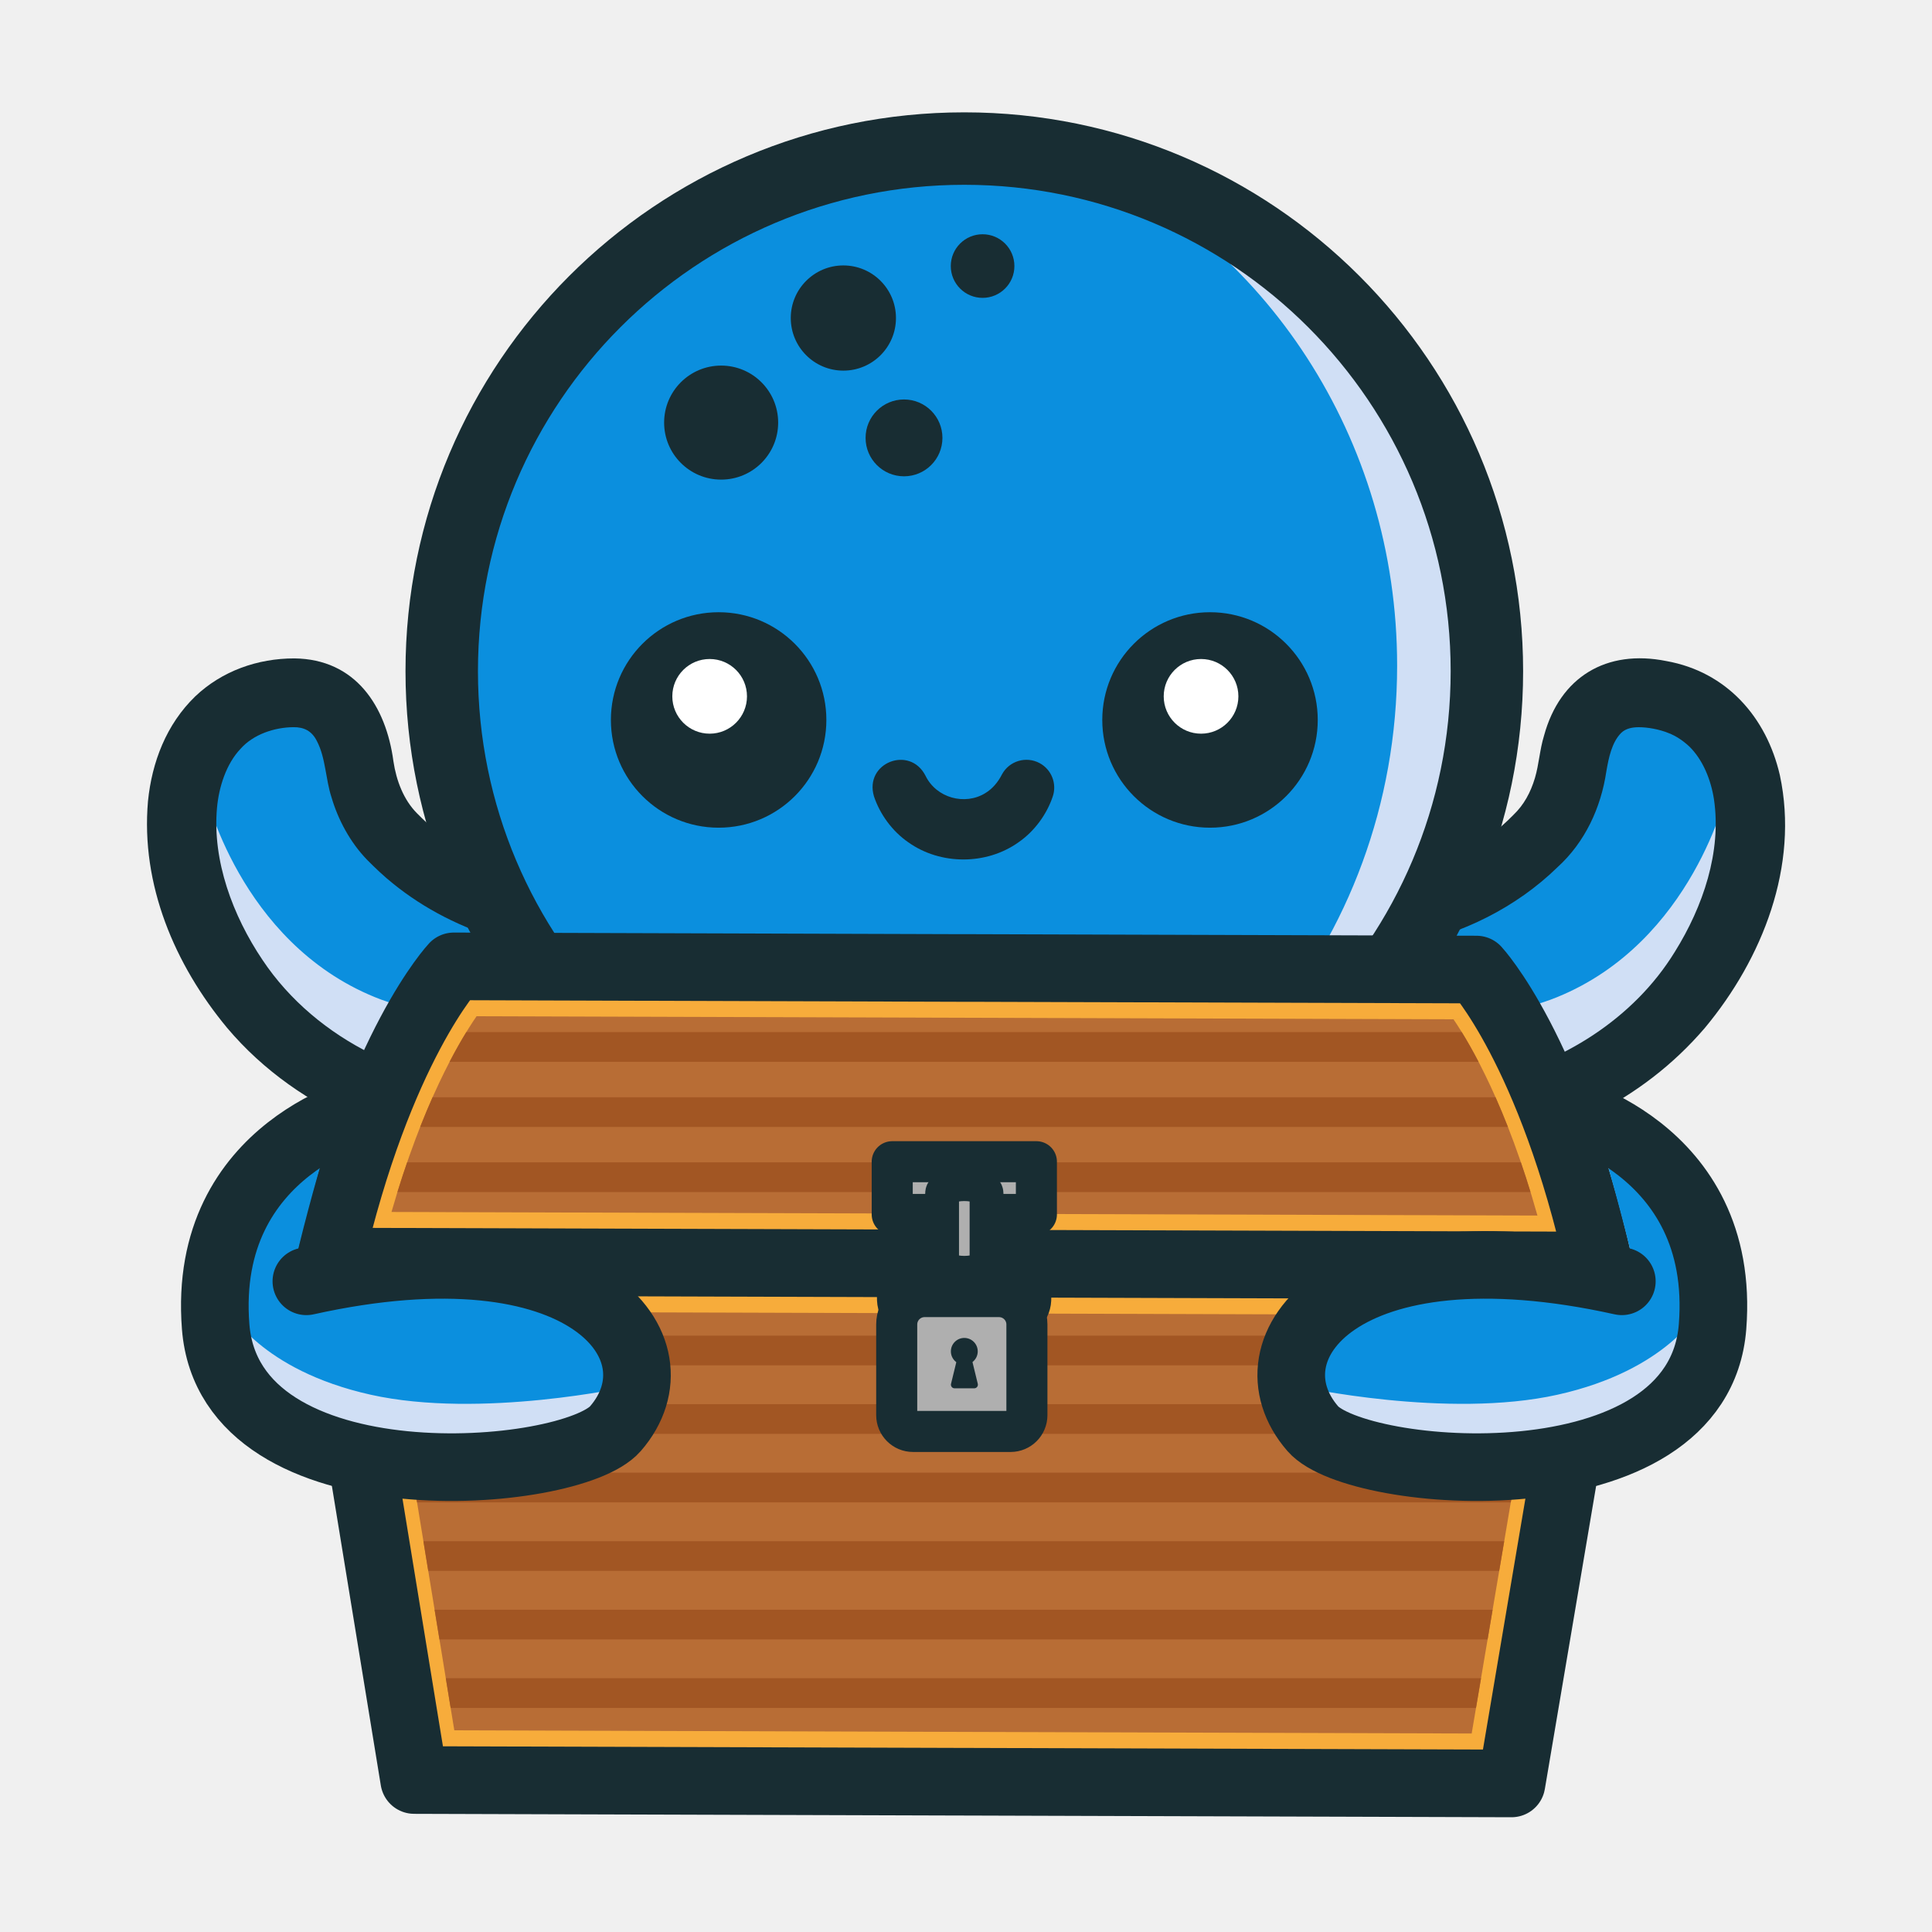
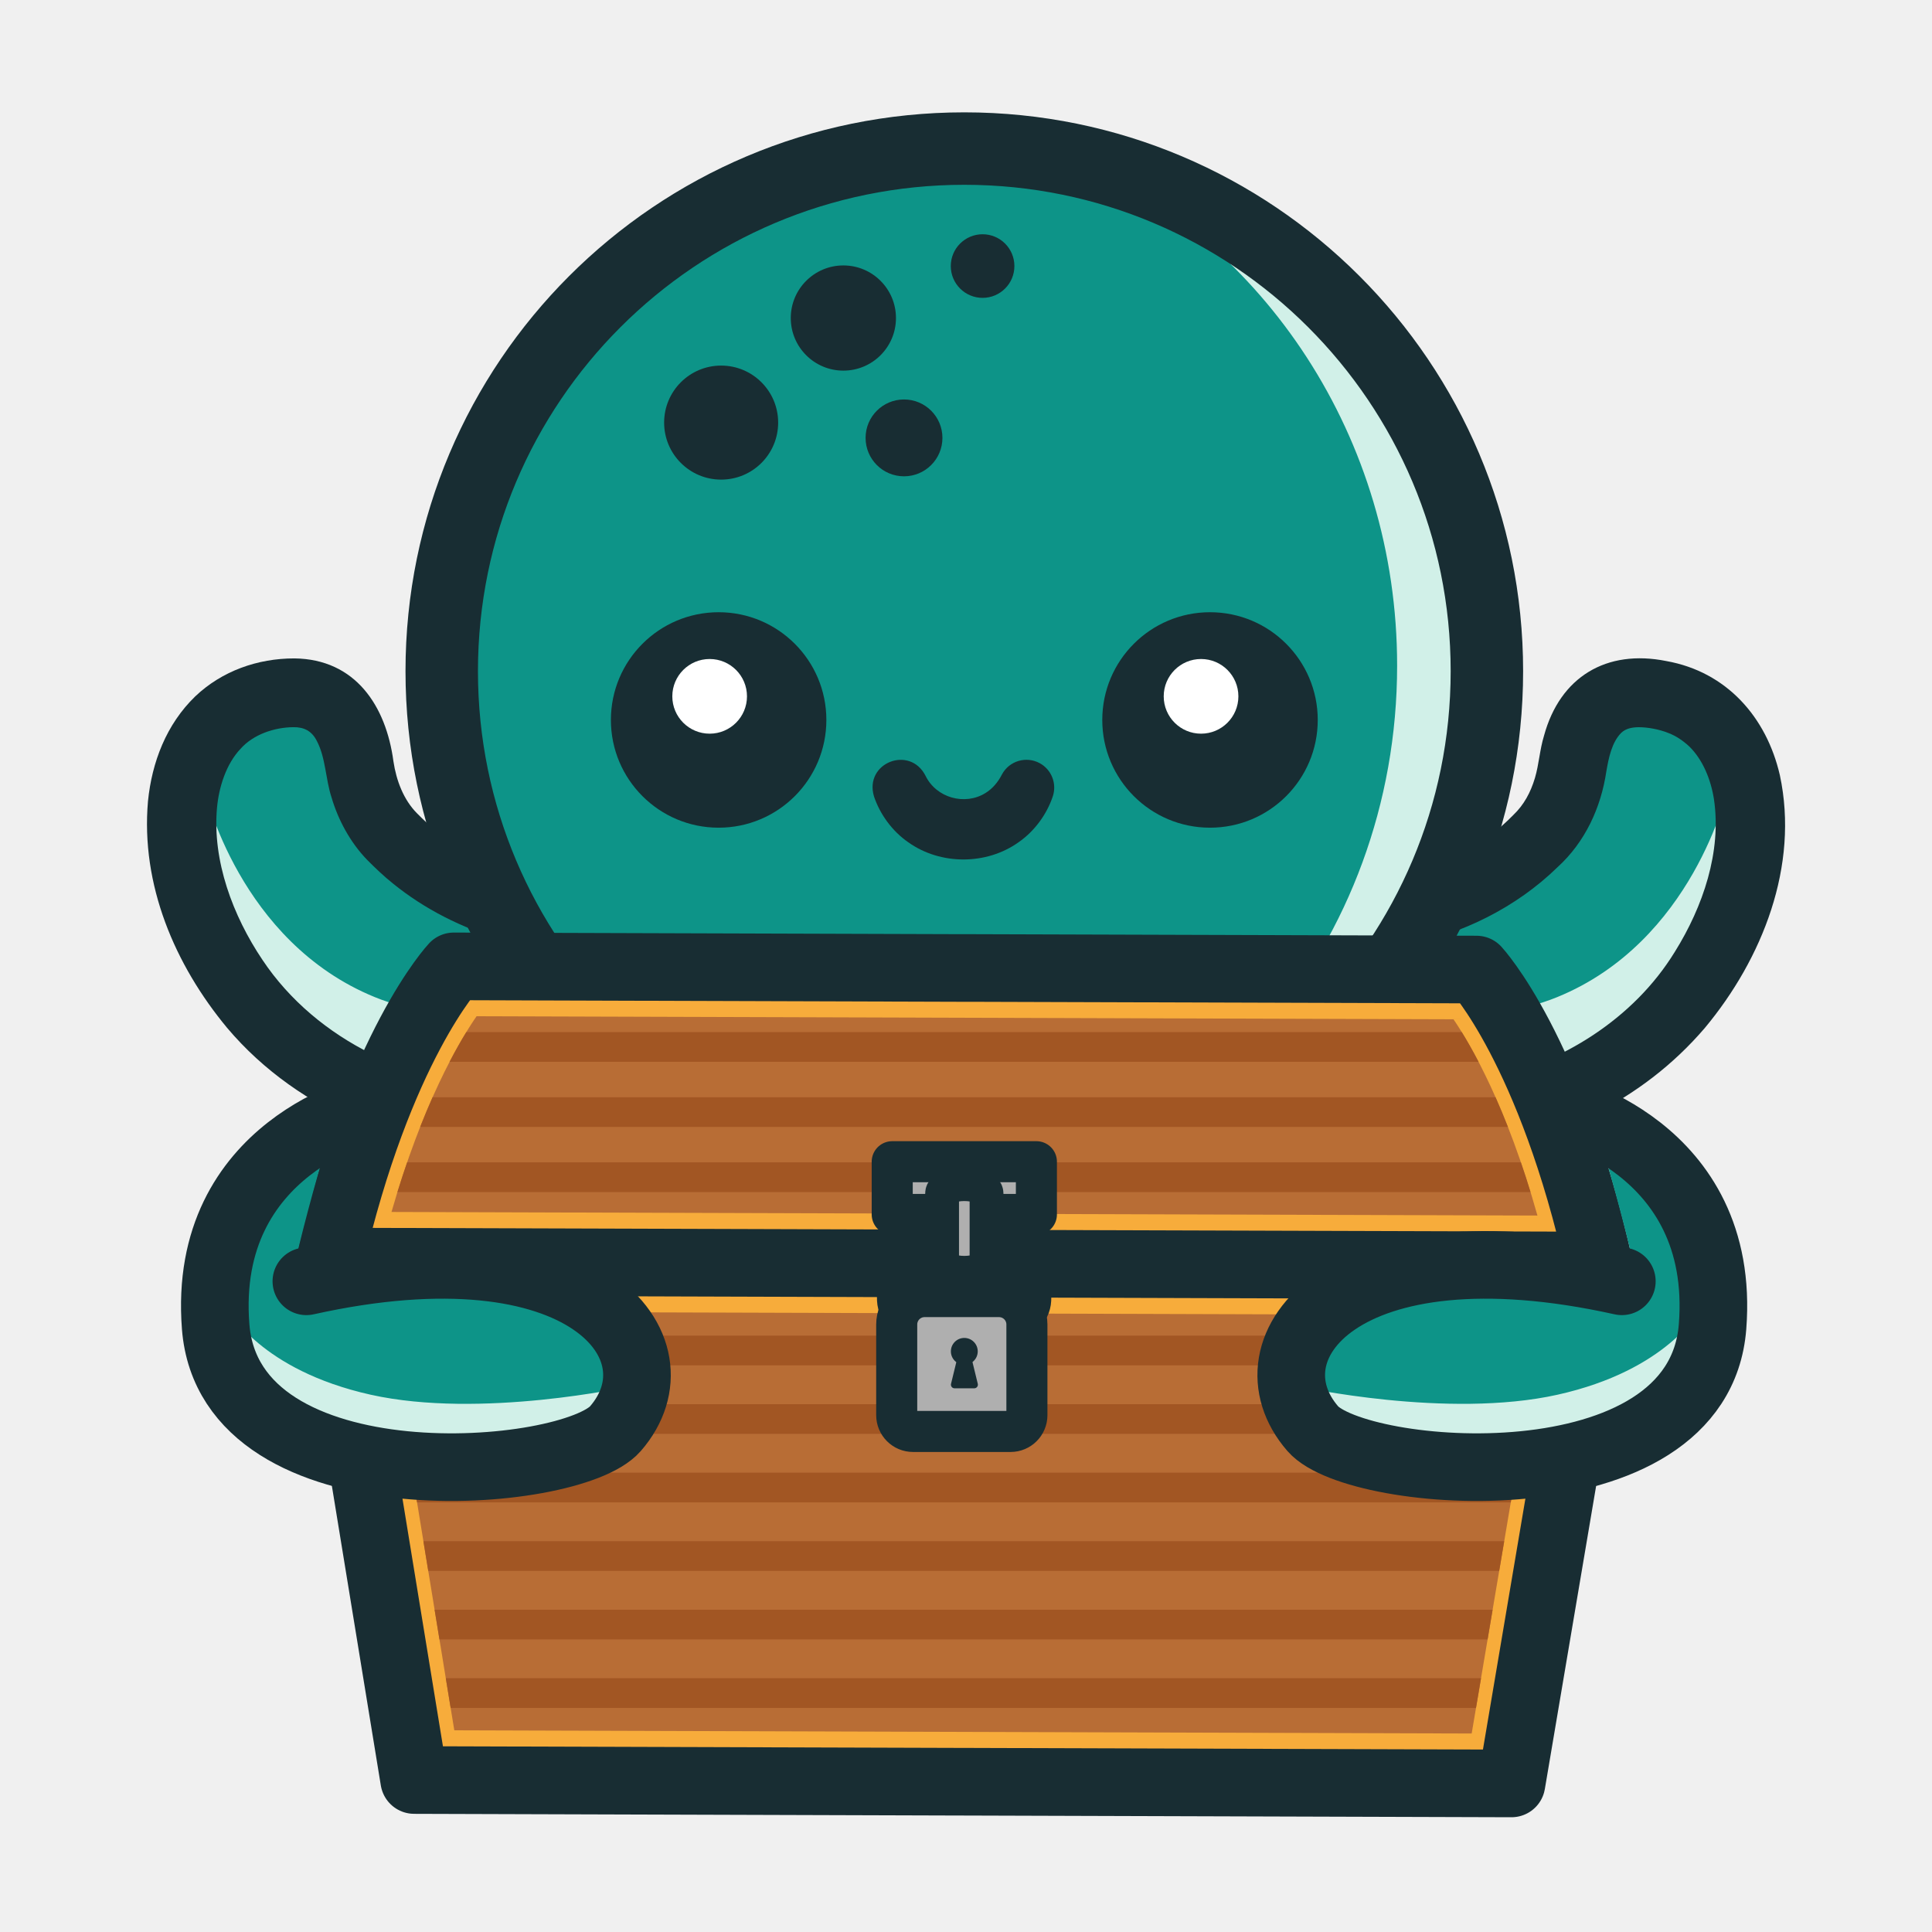
<svg xmlns="http://www.w3.org/2000/svg" id="Layer_1" data-name="Layer 1" viewBox="0 0 800 800">
  <defs>
    <style>
      .cls-1 {
-         fill: #d0dff5;
+         fill: #d1f0e8;
      }

      .cls-2 {
        stroke-width: 17px;
      }

      .cls-2, .cls-3, .cls-4, .cls-5 {
        stroke: #182d33;
        stroke-linecap: round;
        stroke-linejoin: round;
      }

      .cls-2, .cls-4 {
        fill: #afafaf;
      }

      .cls-6 {
        fill: #fff;
      }

      .cls-7 {
        fill: #f7ac3b;
      }

      .cls-3 {
        stroke-width: 30px;
      }

      .cls-3, .cls-5 {
        fill: none;
      }

      .cls-8 {
        fill: #182d33;
      }

      .cls-4 {
        stroke-width: 14px;
      }

      .cls-5 {
        stroke-width: 28px;
      }

      .cls-9 {
-         fill: #0b8fde;
+         fill: #0d9488;
      }

      .cls-10 {
        fill: #a25623;
      }

      .cls-11 {
        fill: #b86d35;
      }
    </style>
  </defs>
  <g>
    <path class="cls-9" d="m256.48,379.52s-54.78,7.83-94.3-33.26c-4.21-4.38-10.96-13.3-13.3-28.96-3.15-21.03-13.11-35.41-39.52-28.83-38.99,9.72-47.11,67.4-11.48,118.7,40.96,58.96,133.04,78.78,224.87,36.52" />
    <path class="cls-1" d="m84.83,327.34s14.09,62.61,70.43,85.57c56.35,22.96,153.91-11.48,153.91-11.48,0,0,2.09,42.26-8.87,54.78-10.96,12.52-173.74,30.78-208.7-68.35" />
    <path class="cls-8" d="m258.25,391.89c-32.67,6.27-69.77-5.15-95.44-25.97-3.81-3.03-7.44-6.49-10.86-9.95-6.94-7.17-11.95-16.54-14.65-25.72-2.52-7.62-2.42-16.5-6.12-23.46-2.07-4.13-5.32-5.74-9.69-5.68-7.79.06-16.56,2.93-21.89,8.96-5.93,6.24-8.97,15.82-9.75,24.48-1.96,21.84,6.53,44.63,18.84,62.93,11.18,16.79,27.23,30.09,45.29,38.98,47.05,23.3,103.28,18.26,151.19-.2,4.1-1.33,8.72-3.01,12.94-4.09,14.01-3.43,21.96,15.03,9.87,22.87-5.4,3.38-11.12,6.16-16.98,8.63-29.82,11.64-61.89,17.6-93.99,16.56-45.76-1.29-92.91-18.98-122.97-54.62-21.65-26.09-35.81-59.24-32.76-93.89,1.62-16.13,7.59-31.78,19.57-43.37,11.04-10.49,25.78-15.73,41.03-15.72,25.34.28,37.97,19.73,41.03,42.62,1.2,7.98,4.2,15.92,9.76,21.52.42.43,1.65,1.63,2.09,2.08,13.27,12.97,30.23,21.32,48.49,25.03,9.8,1.94,19.89,2.9,29.88,3.18,0,0,.91.03.91.03.26.02.66,0,.68.05l7.66,16.67c1.58,3.33-.51,7.41-4.13,8.08h0Z" />
  </g>
  <g>
    <path class="cls-9" d="m543.52,379.52s54.78,7.83,94.3-33.26c4.21-4.38,10.96-13.3,13.3-28.96,3.15-21.03,13.11-35.41,39.52-28.83,38.99,9.72,47.11,67.4,11.48,118.7-40.96,58.96-133.04,78.78-224.87,36.52" />
    <path class="cls-1" d="m715.17,327.34s-14.09,62.61-70.43,85.57c-56.35,22.96-153.91-11.48-153.91-11.48,0,0-2.09,42.26,8.87,54.78,10.96,12.52,173.74,30.78,208.7-68.35" />
    <path class="cls-8" d="m545.29,367.14c30.73-.7,59.15-7.08,81.36-29.68,4.36-4.18,7.11-9.24,8.94-15.33,1.69-5.74,1.94-11.55,3.76-17.51,6.64-24.36,25.87-35.88,50.65-30.89,24.96,4.45,41.48,23.25,47,47.25,8.06,37.58-7.27,76.07-31.02,104.62-52.53,61.43-145.81,66.43-216.96,38.06-5.86-2.47-11.59-5.25-16.98-8.63-12.13-7.9-4.08-26.28,9.85-22.87,5.58,1.53,11.53,3.61,16.99,5.53,36.84,13.63,77.72,19.07,116.19,9.86,31.66-7.34,61.31-25.49,78.48-53.48,11.64-18.67,19.38-41.45,16.16-63.13-1.24-8-4.59-16.44-10.33-21.95-2.53-2.32-5.35-4.27-8.6-5.49-3.69-1.5-8.5-2.39-12.25-2.38-2.66.03-5.22.48-7.16,2.28-3.96,3.93-5.25,10.37-6.23,16.09-2.22,14.93-8.78,29.23-20.26,39.65-17.02,16.6-39.45,27.66-62.58,32.2-13.34,2.62-27.16,3.3-40.54.55-3.61-.67-5.69-4.74-4.14-8.05,0,0,7.68-16.69,7.68-16.69h0Z" />
  </g>
  <circle class="cls-9" cx="399.3" cy="277.91" r="216.39" />
  <path class="cls-1" d="m578.52,275.62c0,57.45-20.36,109.94-53.98,150.07h37.51c36.18-38.68,58.34-90.65,58.34-147.79,0-105.49-75.48-193.35-175.38-212.51,78.48,34.74,133.51,115.79,133.51,210.23Z" />
  <circle class="cls-3" cx="399.3" cy="277.91" r="216.39" />
  <circle class="cls-8" cx="297.57" cy="298.12" r="44.61" />
  <g>
    <circle class="cls-8" cx="298.61" cy="174.99" r="23.61" />
    <circle class="cls-8" cx="349.22" cy="131.69" r="21.78" />
    <circle class="cls-8" cx="374.33" cy="181.32" r="15.91" />
    <circle class="cls-8" cx="406.87" cy="110.17" r="13.17" />
  </g>
  <circle class="cls-6" cx="293.85" cy="288.34" r="15.46" />
  <circle class="cls-8" cx="501.04" cy="298.12" r="44.61" />
  <circle class="cls-6" cx="497.33" cy="288.34" r="15.46" />
  <path class="cls-8" d="m383.27,321.29c4.48,9.14,16.28,12.35,24.73,7.12,2.81-1.7,5.2-4.4,6.89-7.74,3.01-5.6,9.99-7.69,15.59-4.68,5,2.69,7.2,8.56,5.46,13.77-2.5,7.49-7.59,14.43-14.18,19-13.32,9.51-32.36,9.5-45.68,0-6.59-4.57-11.68-11.51-14.19-19-4.13-13.93,14.91-21.35,21.38-8.47h0Z" />
  <path class="cls-9" d="m556.8,572.62c-18.33-24.07-50.11,10.86-80.02-30.33-7.9-10.87-12.68-22.35-15.49-33.14.06-1.38.1-2.77.1-4.16,0-9.02-1.34-17.66-3.8-25.65,0-2.33.08-24.47.19-26.43h-116.96c.11,1.96.19,24.11.19,26.43-2.46,8-3.8,16.64-3.8,25.65,0,1.4.04,2.78.1,4.16-2.82,10.79-7.6,22.27-15.49,33.14-29.92,41.19-61.7,6.26-80.02,30.33-16.54,21.72.68,73.86,70.63,69.85,53.18-3.05,73.61-35.3,81.02-63.47,1.93.22,3.88.34,5.85.34s3.92-.12,5.85-.34c7.4,28.17,27.84,60.42,81.02,63.47,69.95,4.01,87.17-48.12,70.63-69.85Z" />
  <path class="cls-1" d="m251.78,620.95s43.43,1.57,81.78-18.78c38.35-20.35,53.22-46.57,53.22-46.57,0,0,.39,42.65-29.35,70.43-29.74,27.78-90,11.74-90,11.74" />
  <path class="cls-8" d="m351.66,458.31c2.53,4.87,3.11,10.33,3.29,15.69.21,5.13.18,10.25-.19,15.37-1.81,26.14-11.4,52.34-29.98,71.43-8.1,8.41-20,15-31.76,16.7-10.09,1.73-20.75.25-29.73.13-3.62,0-5.86.5-7.05,1.13-.63.37-1.21.65-1.85,1.37-2.44,2.5-3.52,5.45-3.88,9.41-.81,13.09,7.89,24.64,19.4,30.94,19.42,10.66,47.99,9.62,68.57,2.6.91-.34,3.14-1.26,4.01-1.58.81-.38,3.02-1.43,3.86-1.82.84-.44,2.89-1.62,3.7-2.04.75-.47,2.75-1.79,3.53-2.27,14.34-9.86,23.13-25.87,26.96-42.67,2.18-8.21,1.96-16.91,4.59-25.05,4.07-12.35,21.63-11.55,24.71.91,2.29,10.15.11,20.48-1.97,30.5-2.34,10.2-5.96,20.15-11.11,29.39-9.11,16.67-23.78,30.39-41.11,38.24-24.82,11.39-58.34,13.56-84.43,5.48-28.23-8.37-51.92-33.86-49.49-65.02,1.9-22.63,18.25-38.96,41.46-38.32,9.39-.01,17.14,1.5,25.28.29,10.3-1.77,16.55-7.76,23.15-17.13,4.46-6.46,7.92-13.55,10.38-21.04,3.76-11.32,5.31-23.73,4.85-35.75-.14-3.74-.69-7.49.12-11.17.03-.11.05-.24.09-.33.04-.07.06-.24.13-.19-2.81-16.29,20.32-21.33,24.45-5.19h0Z" />
  <path class="cls-1" d="m546.83,620.95s-43.43,1.57-81.78-18.78c-38.35-20.35-53.22-46.57-53.22-46.57,0,0-.39,42.65,29.35,70.43,29.74,27.78,90,11.74,90,11.74" />
  <path class="cls-8" d="m471.4,463.5c.08-.06.09.11.14.19.04.09.06.22.09.33.81,3.68.26,7.43.12,11.17-.14,4.05-.09,8.13.22,12.17,1.2,15.95,5.94,31.48,15.01,44.62,4.4,6.48,9.41,11.55,14.66,14.32,10.65,5.55,21.37,2.41,33.78,2.52,6.4,0,13.49.92,19.75,4.09,25.67,13.1,26.98,47.78,12.78,69.32-18.2,29.03-55.14,37.34-87.08,34.12-39.83-3.34-71.52-24.15-85.69-62.35-4.31-12.16-7.32-24.88-7.37-37.77.07-2.56.34-5.13.96-7.68,1.67-6.89,8.61-11.13,15.5-9.46,7.8,1.95,9.81,8.65,10.88,15.56.92,6.02,1.44,12.16,2.92,18.05,4.02,17.68,13.63,34.59,29.31,44.18,1.3.9,3.5,2.01,4.88,2.8,1.47.66,3.69,1.8,5.2,2.34,27.68,11.07,79.51,10.5,89.78-23.76,1.79-6.79,1.41-15.76-4.86-19.5-1.19-.63-3.43-1.13-7.05-1.13-9,.12-19.63,1.6-29.73-.13-11.76-1.7-23.65-8.29-31.76-16.7-18.59-19.09-28.17-45.3-29.98-71.43-.37-5.12-.4-10.24-.19-15.37.18-5.36.76-10.83,3.29-15.69,4.06-16.04,27.24-11.21,24.45,5.19h0Z" />
  <g>
    <path class="cls-7" d="m401.68,523.22l260.49.81c-19.97-89.34-50.8-122.56-50.8-122.56l-209.34-.65h-4.76s-209.34-.67-209.34-.67c0,0-31.02,33.02-51.49,122.24l260.49.81h4.76Z" />
    <path class="cls-11" d="m162.11,501.85c12.88-44.83,27.77-70.2,35.22-81.04l404.53,1.26c7.39,10.88,22.14,36.35,34.76,81.26l-474.51-1.48Z" />
    <g>
      <path class="cls-10" d="m164.56,493.61h469.2c-1.32-4.3-2.65-8.4-3.99-12.3H168.58c-1.35,3.91-2.69,8-4.02,12.3Z" />
      <path class="cls-10" d="m173.98,466.65h450.42c-1.73-4.42-3.45-8.51-5.13-12.3H179.12c-1.69,3.8-3.41,7.9-5.14,12.3Z" />
      <path class="cls-10" d="m605.29,427.38H193.08c-2.07,3.38-4.41,7.46-6.92,12.3h426.08c-2.55-4.89-4.9-8.98-6.95-12.3Z" />
    </g>
    <polygon class="cls-7" points="136.43 522.39 171.51 737.07 396.32 737.77 401.07 737.78 625.88 738.48 662.17 524.03 136.43 522.39" />
    <polygon class="cls-11" points="188.12 716.49 159.79 543.09 638.7 544.59 609.39 717.81 188.12 716.49" />
    <g>
      <polygon class="cls-10" points="186.61 707.23 611.18 707.23 613.26 694.92 184.6 694.92 186.61 707.23" />
      <polygon class="cls-10" points="181.97 678.85 615.98 678.85 618.06 666.55 179.96 666.55 181.97 678.85" />
      <polygon class="cls-10" points="177.33 650.48 620.78 650.48 622.86 638.18 175.32 638.18 177.33 650.48" />
      <polygon class="cls-10" points="172.7 622.11 625.58 622.11 627.67 609.8 170.69 609.8 172.7 622.11" />
      <polygon class="cls-10" points="168.06 593.73 630.38 593.73 632.47 581.43 166.05 581.43 168.06 593.73" />
      <polygon class="cls-10" points="637.27 553.06 161.42 553.06 163.43 565.36 635.19 565.36 637.27 553.06" />
    </g>
    <path class="cls-5" d="m401.68,523.22l260.49.81c-19.97-89.34-50.8-122.56-50.8-122.56l-209.34-.65h-4.76s-209.34-.67-209.34-.67c0,0-31.02,33.02-51.49,122.24l260.49.81h4.76Z" />
    <polyline class="cls-5" points="662.17 524.03 625.88 738.48 401.07 737.78 396.32 737.77 171.51 737.07 136.43 522.39" />
    <rect class="cls-2" x="369.45" y="481.04" width="59.7" height="21.83" />
    <path class="cls-2" d="m380.1,546.32c-4.48,0-8.23-3.55-8.45-8.07-.07-1.48-.46-14.73,8.08-23.71,4.74-4.97,11.29-7.6,18.94-7.6h1.1c7.66,0,14.21,2.63,18.94,7.6,8.55,8.98,8.16,22.23,8.08,23.71-.23,4.67-4.22,8.25-8.87,8.04-4.65-.23-8.24-4.17-8.04-8.82.07-1.94-.43-8.14-3.47-11.3-.96-.99-2.69-2.31-6.65-2.31h-1.1c-3.96,0-5.7,1.32-6.65,2.31-3.05,3.16-3.54,9.37-3.47,11.3.23,4.67-3.37,8.61-8.04,8.84-.14,0-.28.01-.42.01Z" />
    <path class="cls-4" d="m399.3,527.04c-5.08,0-9.2-1.7-9.2-3.81v-29.09c0-2.1,4.12-3.81,9.2-3.81s9.2,1.7,9.2,3.81v29.09c0,2.1-4.12,3.81-9.2,3.81Z" />
    <g>
      <path class="cls-2" d="m418.49,592.73h-40.44c-3.72,0-6.74-3.02-6.74-6.74v-37.55c0-6.38,5.17-11.55,11.55-11.55h30.81c6.38,0,11.55,5.17,11.55,11.55v37.55c0,3.72-3.02,6.74-6.74,6.74Z" />
      <g>
        <circle class="cls-8" cx="399.3" cy="559.57" r="5.56" />
        <path class="cls-8" d="m404.88,573.01l-2.65-10.87-2.89.14-2.89-.14-2.65,10.87c-.23.95.49,1.86,1.46,1.86h8.16c.97,0,1.69-.91,1.46-1.86Z" />
      </g>
    </g>
  </g>
  <g>
    <path class="cls-9" d="m120.22,530.95c4.75-20.82,9.99-40.15,15.07-57.13,0,0-51.85.39-45.98,75.52s147.13,63.39,165.52,42.26c28.86-33.16-18.39-86.48-134.61-60.65Z" />
    <path class="cls-1" d="m94.78,542.56s13.04,24.78,58.7,34.96c45.65,10.17,106.96-3.39,106.96-3.39,0,0-28.7,37.57-92.87,32.61-64.17-4.96-68.09-32.09-68.09-32.09" />
    <path class="cls-5" d="m154.26,458.56s-70.83,15.65-64.96,90.78c5.87,75.13,147.13,63.39,165.52,42.26,28.86-33.16-11.74-86.87-127.96-61.04" />
  </g>
  <g>
    <path class="cls-9" d="m678.22,530.95c-4.75-20.82-9.99-40.15-15.07-57.13,0,0,51.85.39,45.98,75.52-5.87,75.13-147.13,63.39-165.52,42.26-28.86-33.16,18.39-86.48,134.61-60.65Z" />
    <path class="cls-1" d="m703.65,542.56s-13.04,24.78-58.7,34.96c-45.65,10.17-106.96-3.39-106.96-3.39,0,0,28.7,37.57,92.87,32.61,64.17-4.96,68.09-32.09,68.09-32.09" />
    <path class="cls-5" d="m644.17,458.56s70.83,15.65,64.96,90.78c-5.87,75.13-147.13,63.39-165.52,42.26-28.86-33.16,11.74-86.87,127.96-61.04" />
  </g>
</svg>
